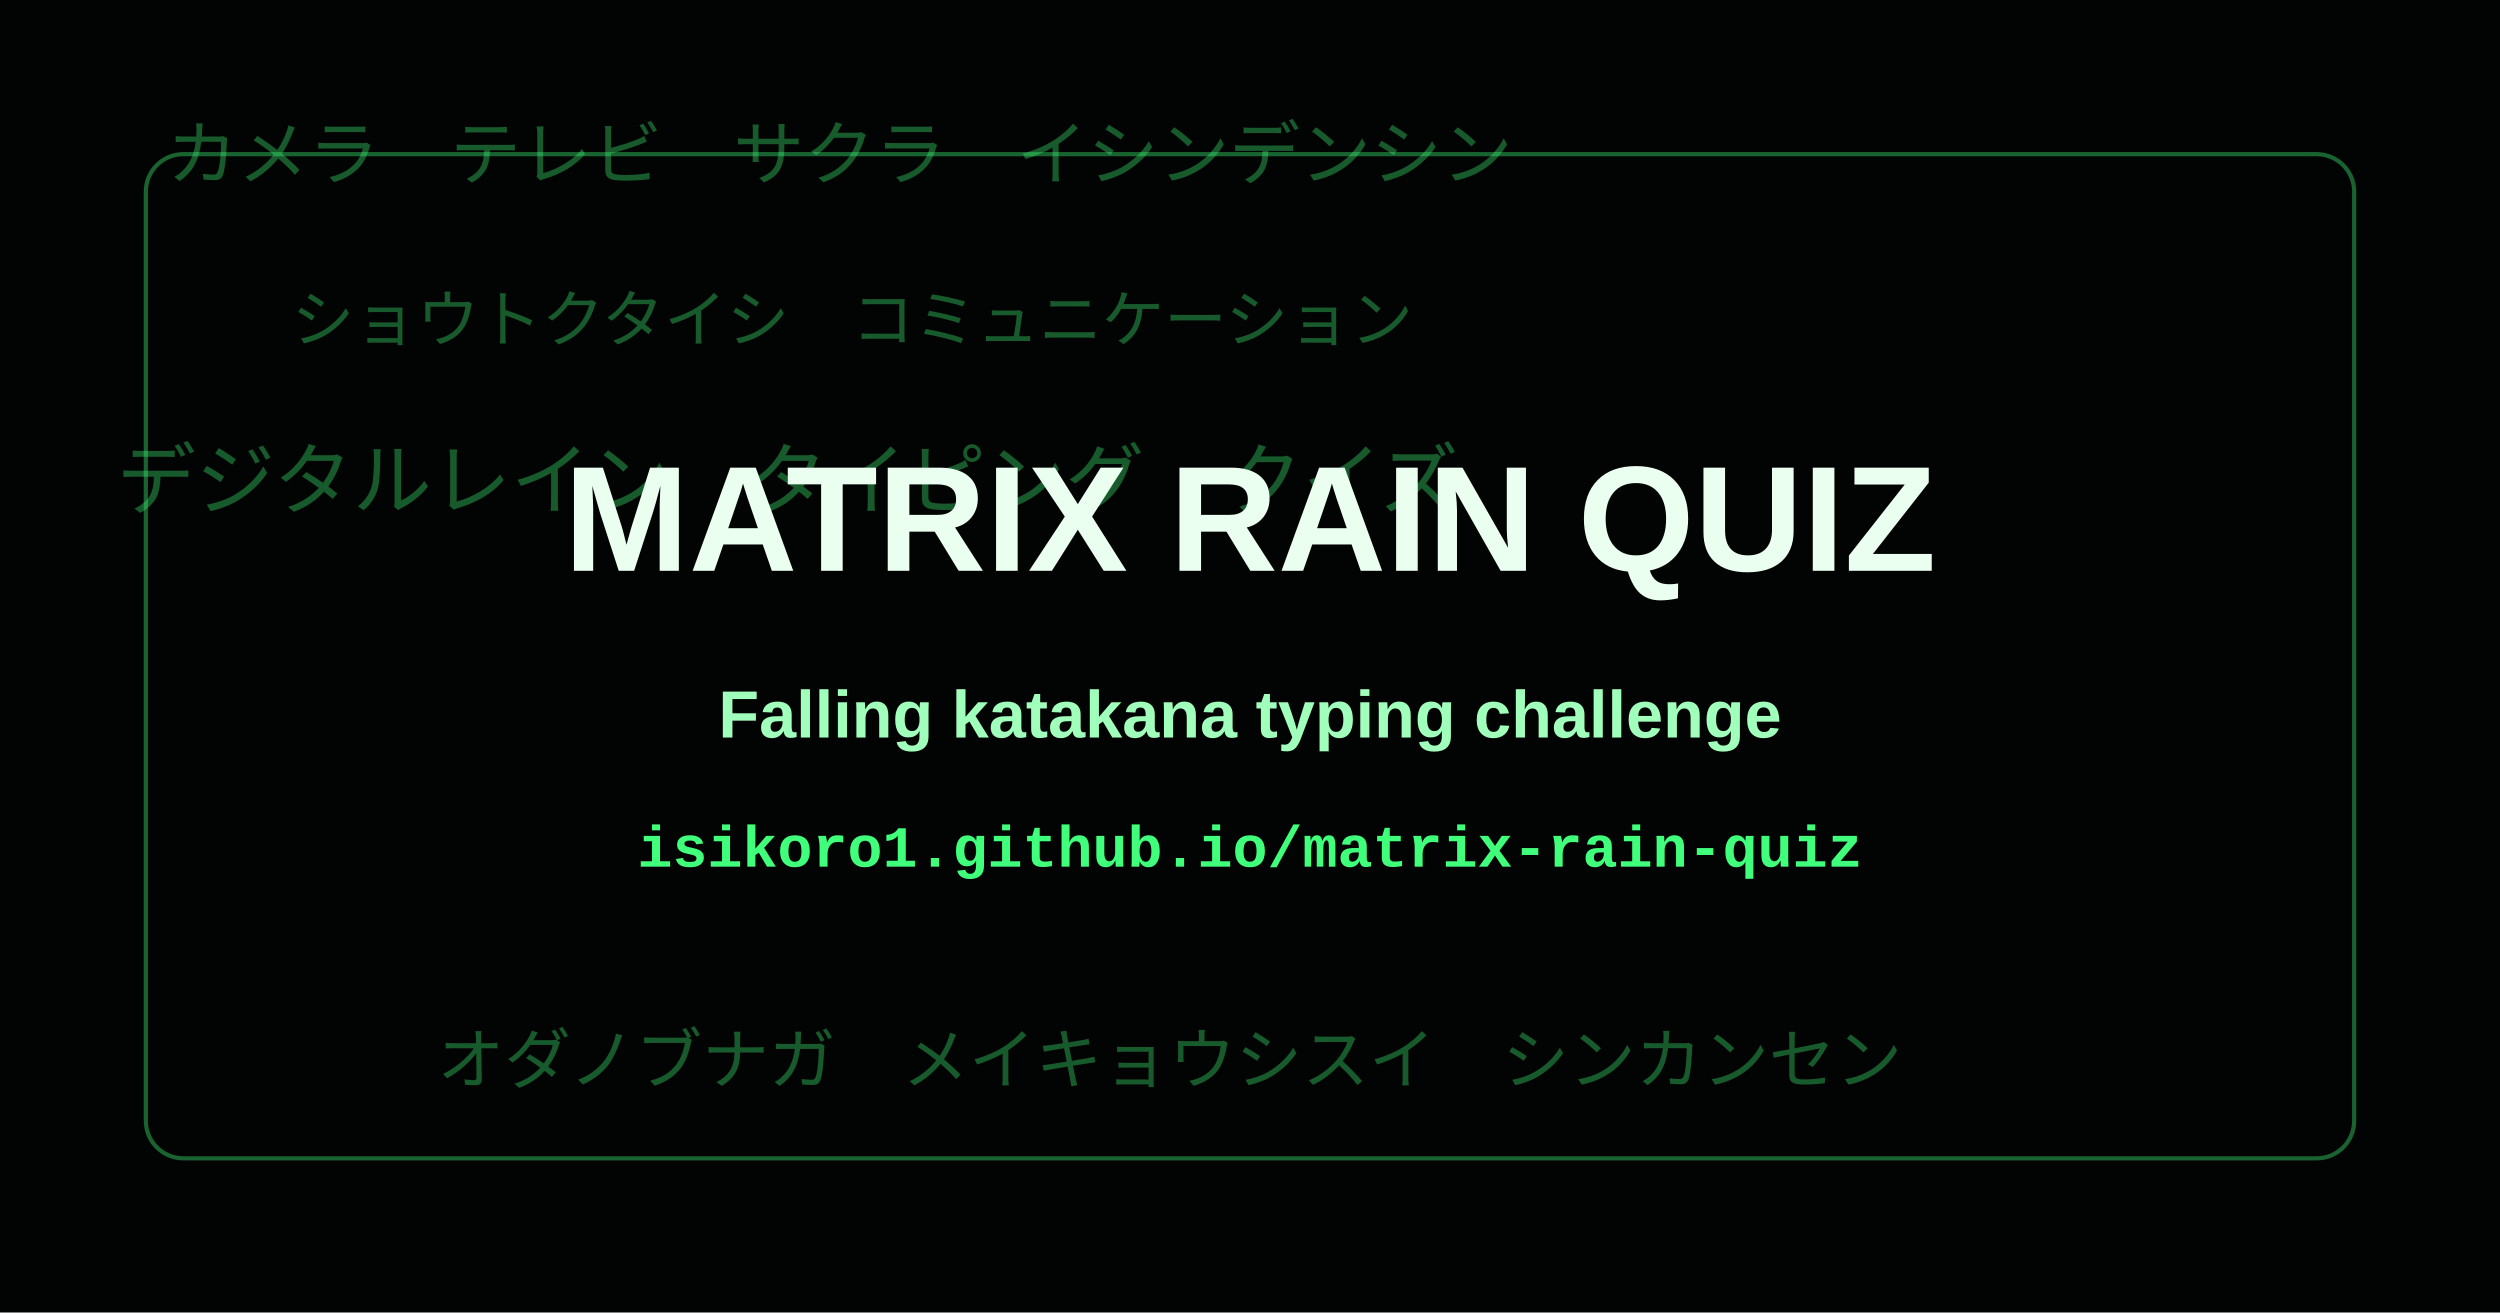
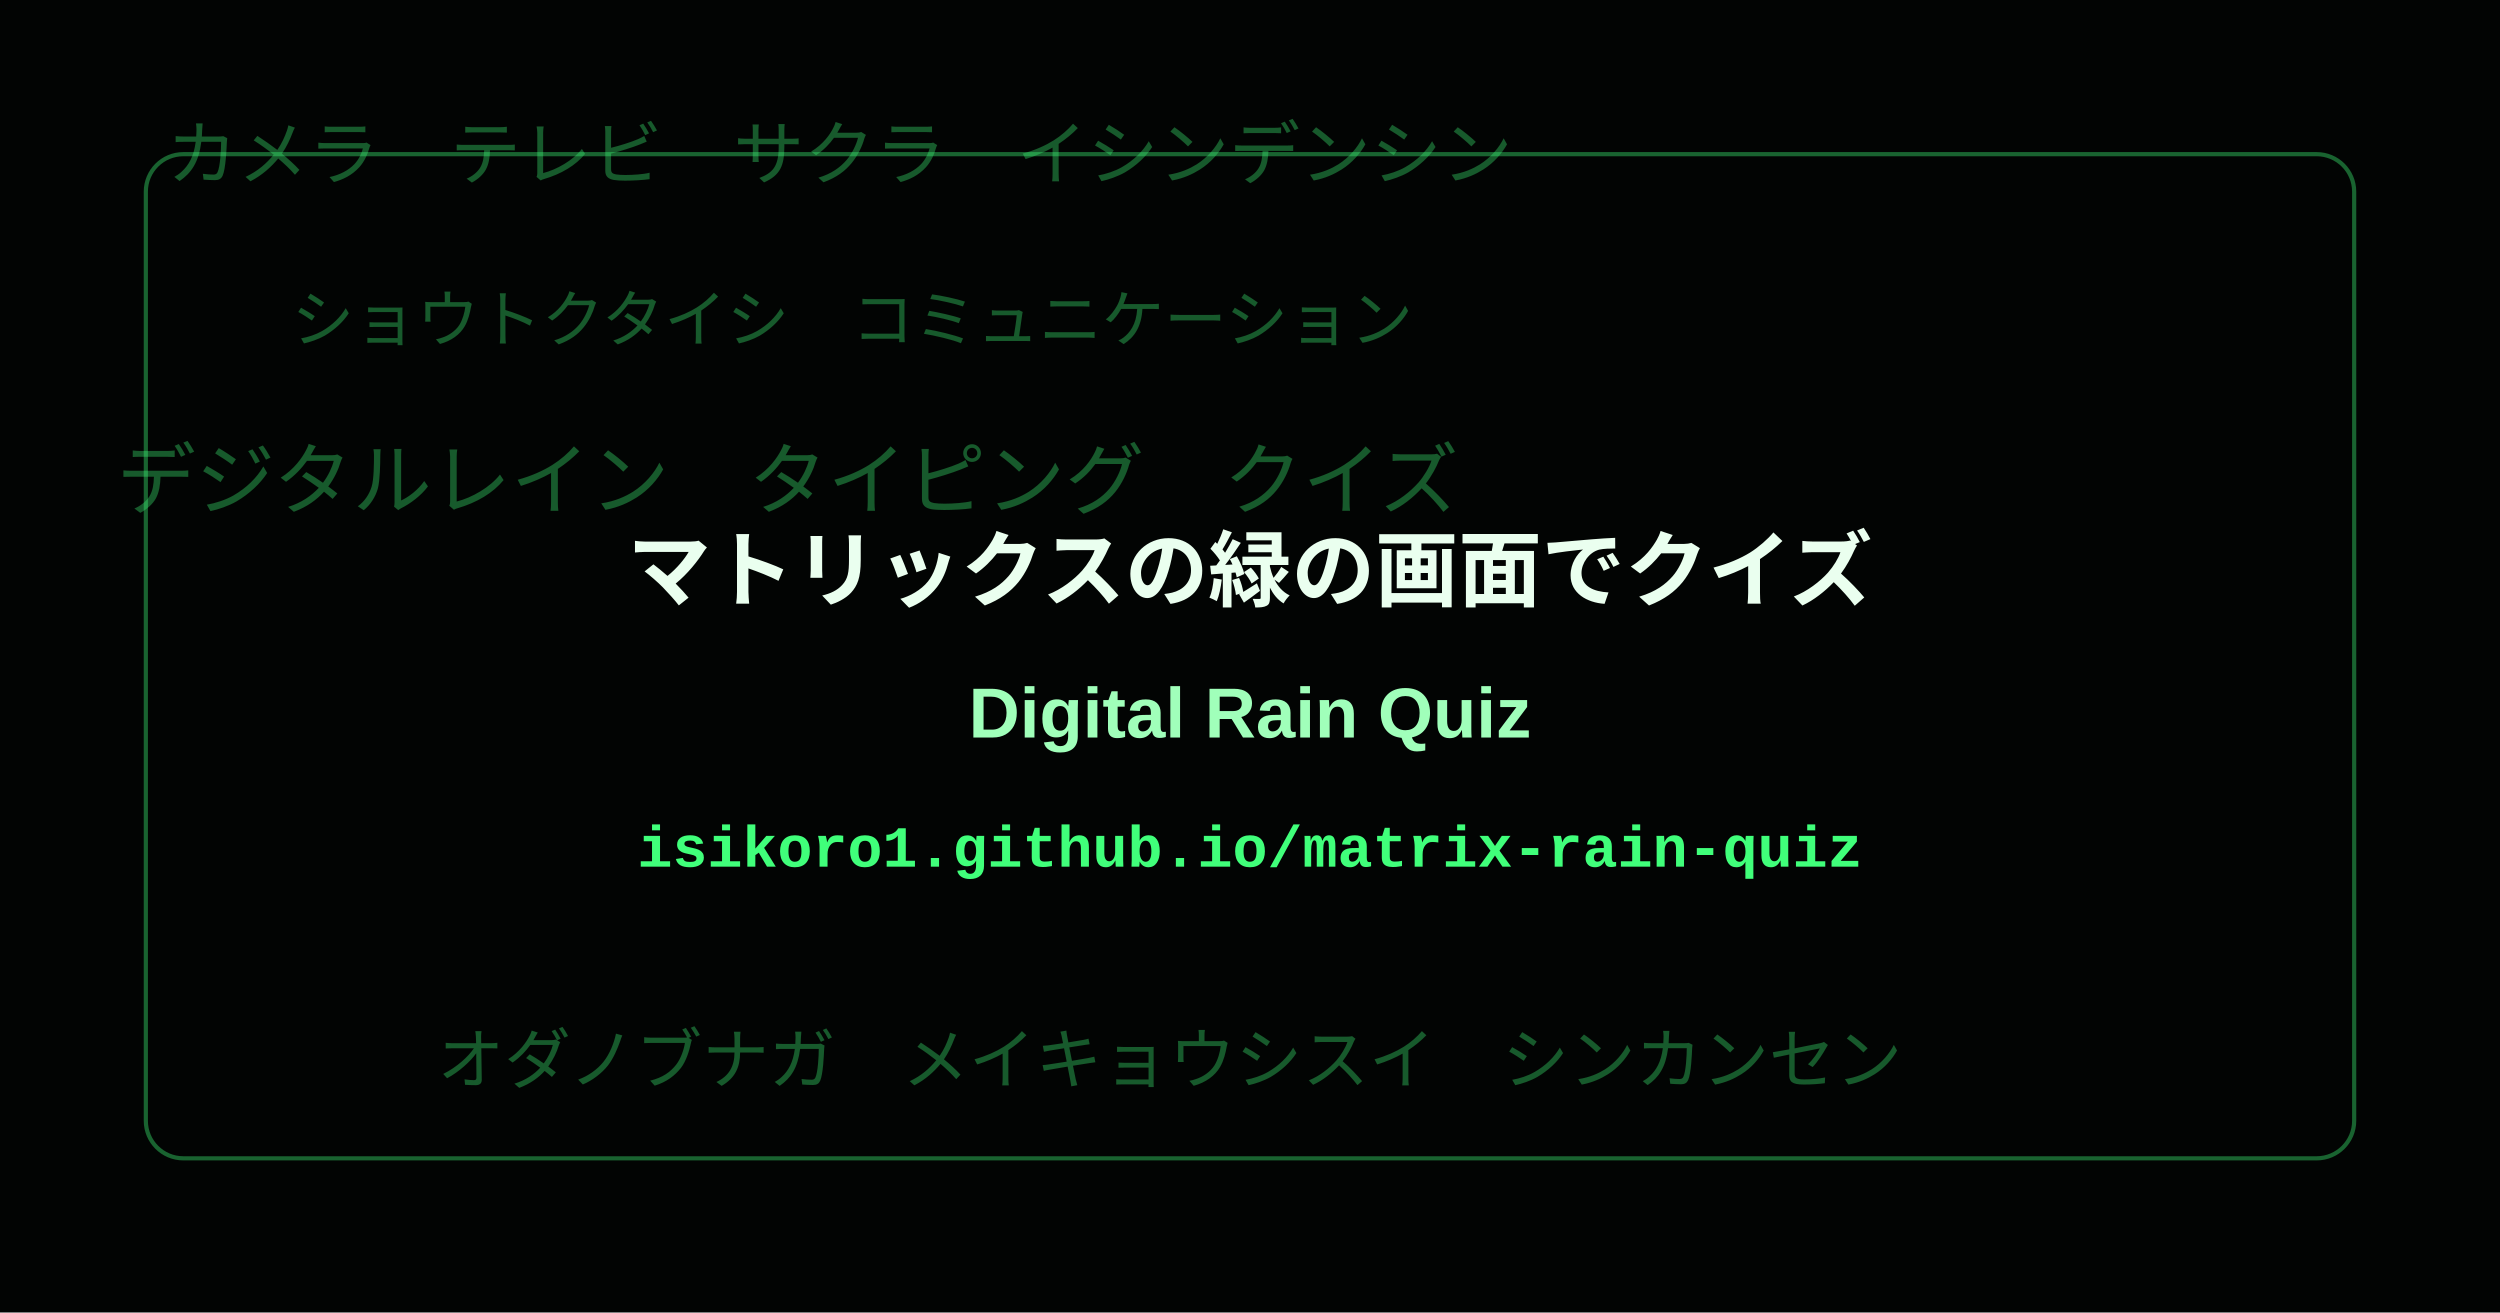
<svg xmlns="http://www.w3.org/2000/svg" width="1200" height="630" viewBox="0 0 1200 630">
  <rect width="1200" height="630" fill="#020403" />
  <g fill="#40ff7a" font-family="Consolas, 'Courier New', monospace" opacity="0.34">
    <text x="80" y="86" font-size="34">カメラ　テレビ　サクラ　イシンデンシン</text>
    <text x="140" y="164" font-size="30">ショウトクタイシ　コミュニケーション</text>
    <text x="56" y="244" font-size="38">デジタルレイン　タイピング　クイズ</text>
    <text x="210" y="520" font-size="32">オダノブナガ　メイキョウシスイ　シンカンセン</text>
  </g>
  <rect x="70" y="74" width="1060" height="482" rx="18" fill="none" stroke="#40ff7a" stroke-opacity="0.38" stroke-width="2" />
-   <text x="600" y="274" fill="#eaffef" font-family="'Segoe UI', Arial, sans-serif" font-size="72" font-weight="900" text-anchor="middle">MATRIX RAIN QUIZ</text>
-   <text x="600" y="354" fill="#a0ffba" font-family="'Segoe UI', Arial, sans-serif" font-size="32" font-weight="700" text-anchor="middle">Falling katakana typing challenge</text>
+   <text x="600" y="288" fill="#eaffef" font-family="'Segoe UI', Arial, sans-serif" font-size="40" font-weight="900" text-anchor="middle">マトリックスの緑の画面でクイズ</text>
+   <text x="600" y="354" fill="#a0ffba" font-family="'Segoe UI', Arial, sans-serif" font-size="34" font-weight="700" text-anchor="middle">Digital Rain Quiz</text>
  <text x="600" y="416" fill="#40ff7a" font-family="Consolas, 'Courier New', monospace" font-size="28" font-weight="700" text-anchor="middle">isikoro1.github.io/matrix-rain-quiz</text>
</svg>
